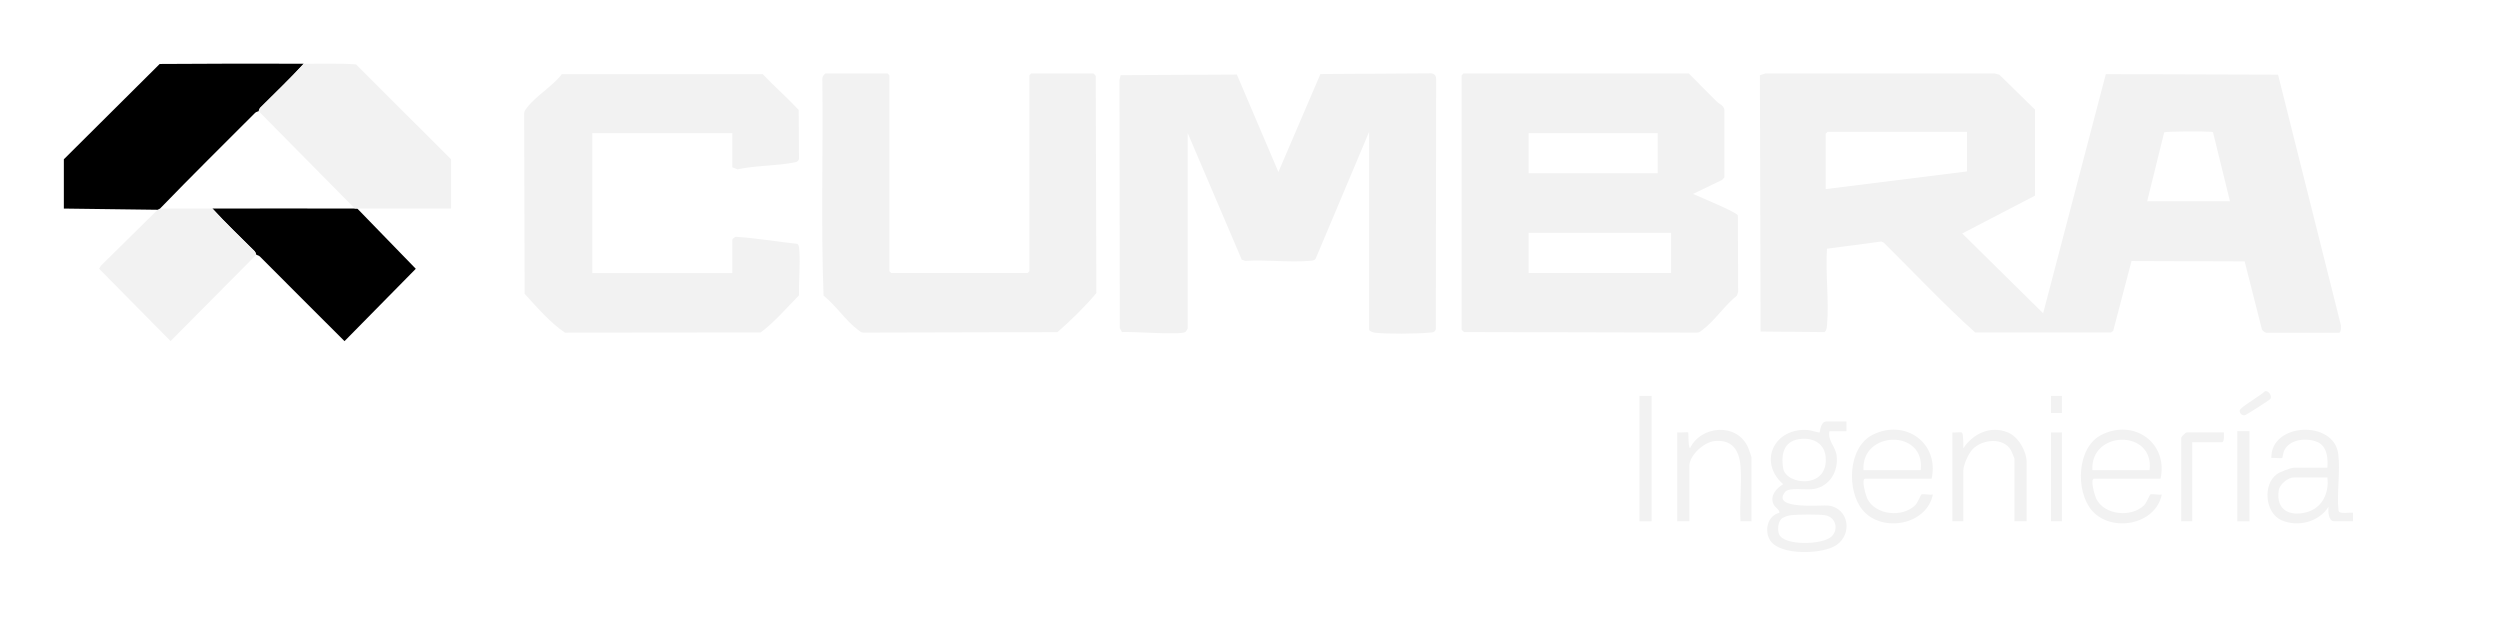
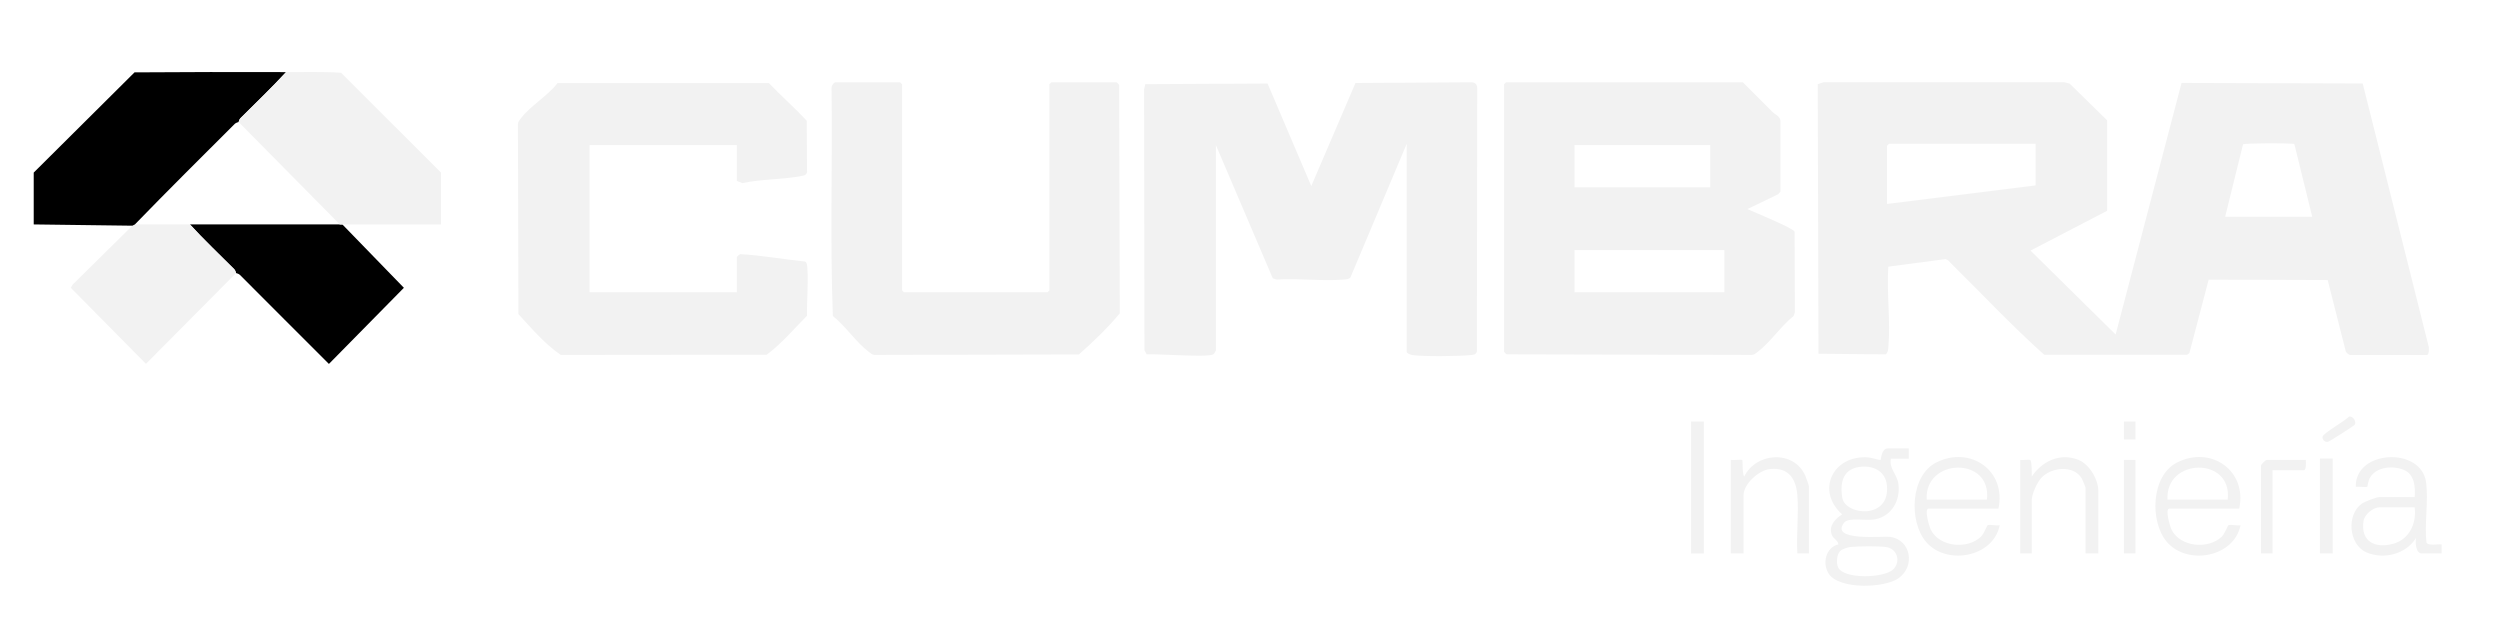
- <svg xmlns="http://www.w3.org/2000/svg" id="Layer_1" data-name="Layer 1" viewBox="0 0 985.54 245.72">
+ <svg xmlns="http://www.w3.org/2000/svg" id="Layer_1" data-name="Layer 1" viewBox="0 0 2481.79 618.78">
  <defs>
    <style>
      .cls-1 {
        fill: #f2f2f2;
      }
    </style>
  </defs>
-   <rect class="cls-1" x="808.53" y="156.08" width="4.32" height="6.72" />
+   <rect class="cls-1" x="2108.49" y="418.48" width="11.44" height="17.79" />
  <g>
    <g>
-       <path class="cls-1" d="M468.21,129.46c-.05.24-.74,1.3-.96,1.44-2.08,1.26-21.14-.28-24.96,0l-.85-1.55-.13-97.78.46-1.94,45.82-.24,16.38,38.42,16.56-38.62,42.99-.27c1.53-.12,2.63.55,2.63,2.16l-.12,98.74c-.46,1.29-1.37,1.21-2.52,1.32-4.57.45-17.26.59-21.65,0-.63-.09-2.14-.61-2.14-1.22V51.99l-21.09,50.04c-.5.77-1.83.76-2.65.82-8,.67-16.9-.56-25,0l-1.45-.47-21.32-49.93v76.99Z" />
+       <path class="cls-1" d="M1207.02,347.96c-.13.63-1.95,3.45-2.54,3.81-5.51,3.33-56-.74-66.13.02l-2.24-4.11-.36-259,1.22-5.13,121.37-.63,43.39,101.78,43.87-102.3,113.87-.7c4.04-.33,6.96,1.46,6.98,5.73l-.31,261.56c-1.21,3.43-3.64,3.21-6.66,3.51-12.11,1.2-45.72,1.55-57.35-.01-1.68-.23-5.66-1.63-5.66-3.24v-206.48l-55.85,132.56c-1.33,2.03-4.86,2-7.03,2.19-21.18,1.79-44.77-1.49-66.23.01l-3.85-1.24-56.48-132.25v203.94Z" />
      <g>
-         <path class="cls-1" d="M288.69,65.9v-13.43h-55.2v55.17h55.2v-13.19c0-.19.94-.99,1.3-1.1,8.08.45,16.18,1.96,24.27,2.78.76.29.8,1.88.85,2.62.41,5.67-.27,11.94-.12,17.67-4.91,4.95-9.56,10.48-15.12,14.63l-77.16.08c-5.94-4.01-11.04-10.03-15.89-15.3l-.19-71.23c.04-.95.65-1.5,1.16-2.2,3.32-4.47,10.16-8.49,13.7-13.17h79.18c4.6,4.84,9.7,9.28,14.19,14.12l.12,19.36c-.27.81-.8,1.11-1.6,1.28-7.11,1.45-15.44,1.19-22.65,2.77l-2.05-.83Z" />
-         <path class="cls-1" d="M325.41,28.96h24.48c.05,0,.72.67.72.72v77.23c0,.05.67.72.72.72h53.76c.05,0,.72-.67.72-.72V29.68c0-.05.67-.72.72-.72h24.48c.08,0,.85.74.95.97l.24,85.61c-4.55,5.44-9.95,10.68-15.32,15.39l-76.56.19c-.95-.04-1.5-.65-2.2-1.16-4.55-3.38-8.84-9.79-13.46-13.42-1.07-28.18-.12-56.67-.48-84.96-.12-1.17.31-1.95,1.23-2.61Z" />
+         <path class="cls-1" d="M731.5,179.6v-35.58h-146.22v146.13h146.22v-34.94c0-.49,2.48-2.61,3.45-2.92,21.41,1.2,42.86,5.19,64.28,7.37,2.02.77,2.12,4.98,2.26,6.93,1.1,15.03-.7,31.62-.32,46.81-13,13.11-25.33,27.77-40.06,38.75l-204.38.21c-15.72-10.62-29.25-26.58-42.09-40.53l-.49-188.69c.1-2.53,1.72-3.98,3.08-5.82,8.8-11.84,26.92-22.49,36.29-34.89h209.74c12.18,12.81,25.69,24.59,37.6,37.39l.31,51.27c-.71,2.14-2.11,2.95-4.24,3.38-18.83,3.83-40.89,3.16-59.99,7.33l-5.44-2.19Z" />
+         <path class="cls-1" d="M828.76,81.76h64.84c.13,0,1.91,1.77,1.91,1.91v204.58c0,.13,1.77,1.91,1.91,1.91h142.4c.13,0,1.91-1.77,1.91-1.91V83.67c0-.13,1.77-1.91,1.91-1.91h64.84c.22,0,2.24,1.96,2.52,2.56l.63,226.77c-12.06,14.4-26.36,28.28-40.59,40.76l-202.79.49c-2.53-.1-3.98-1.71-5.82-3.08-12.06-8.96-23.41-25.92-35.64-35.53-2.84-74.65-.31-150.1-1.28-225.05-.31-3.09.83-5.15,3.25-6.91Z" />
      </g>
    </g>
    <g>
-       <path d="M139.89,82.21c.32,0,.64,0,.96,0l23.06,23.75-28.1,28.53c-11.15-11.08-22.23-22.25-33.35-33.36-.51-.51-1.36-.6-1.45-.69s-.17-.94-.69-1.45c-5.56-5.56-11.28-10.98-16.59-16.78,18.71-.08,37.45.02,56.16,0Z" />
-       <path class="cls-1" d="M83.73,82.21c5.31,5.8,11.03,11.22,16.59,16.78.51.51.6,1.36.69,1.45l-33.77,34.02-28.16-28.51.72-1.22,22.34-22.04.96-.48c6.87-.02,13.77.03,20.64,0Z" />
+       <path d="M337.34,222.8c.85,0,1.7,0,2.54,0l61.07,62.9-74.43,75.58c-29.55-29.36-58.88-58.93-88.34-88.38-1.36-1.36-3.61-1.58-3.84-1.82s-.46-2.48-1.82-3.84c-14.73-14.73-29.88-29.09-43.95-44.44,49.57-.21,99.19.05,148.76,0Z" />
+       <path class="cls-1" d="M188.58,222.8c14.07,15.36,29.22,29.72,43.95,44.44,1.36,1.36,1.58,3.61,1.82,3.84l-89.46,90.12-74.6-75.51,1.9-3.24,59.18-58.39,2.54-1.27c18.21-.06,36.47.08,54.67,0Z" />
      <g>
-         <path d="M119.73,25.13c-5.47,5.96-11.35,11.54-17.07,17.26-.51.51-.6,1.36-.69,1.45s-.94.17-1.45.69c-12.52,12.52-25.11,24.98-37.43,37.69l-.96.48-36.96-.48v-19.43L62.95,25.22c18.92-.11,37.86-.19,56.78-.1Z" />
-         <path class="cls-1" d="M119.73,25.13c6.87.03,13.77-.23,20.63.25l37.45,37.41v19.43c-12.31,0-24.65-.01-36.96,0-.32,0-.64,0-.96,0l-37.92-38.38c.09-.09.17-.94.69-1.45,5.72-5.72,11.6-11.3,17.07-17.26Z" />
+         <path d="M283.94,71.59c-14.5,15.78-30.07,30.56-45.23,45.71-1.36,1.36-1.58,3.61-1.82,3.84s-2.48.46-3.84,1.82c-33.17,33.15-66.5,66.18-99.14,99.83l-2.54,1.27-97.9-1.27v-51.46l100.07-99.49c50.12-.3,100.29-.49,150.41-.26Z" />
+         <path class="cls-1" d="M283.94,71.59c18.19.08,36.48-.62,54.65.66l99.2,99.09v51.46c-32.62.02-65.29-.03-97.9,0-.85,0-1.7,0-2.54,0l-100.45-101.65c.24-.24.46-2.48,1.82-3.84,15.16-15.15,30.73-29.93,45.23-45.71Z" />
      </g>
    </g>
    <g>
-       <path class="cls-1" d="M893.25,131.14c-.46-.1-1.36-.79-1.57-1.3l-6.8-26.79-44.6-.15-7.23,27.55-.84.6h-53.57c-12.56-11.25-24.08-23.61-36.08-35.44l-.94-.4-21.4,2.84c-.65,9.67.88,20.47.03,30.01-.1,1.07-.11,2.09-.98,2.86l-25.22-.23-.27-101.03,2.18-.7h90.3s1.92.48,1.92.48l14.06,13.78v33.9s-28.7,14.92-28.7,14.92l31.9,31.46,24.71-94.28,67.89.21,24.65,98.27c.3.66.26,3.48-.6,3.48h-28.8ZM775.41,51.99h-54.96c-.05,0-.72.67-.72.72v21.83l55.68-6.96v-15.59ZM846.45,79.33h32.64l-6.58-26.75c-.08-.65-.32-.57-.84-.62-1.96-.21-17.75-.26-18.52.25l-6.7,27.12Z" />
-       <path class="cls-1" d="M665.73,28.96c3.68,3.68,7.37,7.34,11.03,11.05,1.1,1.12,2.62,1.4,3.03,3.21v26.67s-.88,1.02-.88,1.02l-11.49,5.54c2.32,1.09,17.22,7.15,17.68,8.48l.1,30.17-.48,1.44c-4.62,3.63-8.9,10.03-13.46,13.42-.69.51-1.24,1.12-2.2,1.16l-91.89-.22c-.23-.11-.97-.87-.97-.95V29.68c0-.05.67-.72.72-.72h88.8ZM602.61,52.47v15.83h50.88v-15.83h-50.88ZM658.77,91.8h-56.16v15.83h56.16v-15.83Z" />
+       <path class="cls-1" d="M2332.9,352.41c-1.23-.26-3.59-2.1-4.17-3.46l-18-70.95-118.15-.4-19.16,72.98-2.23,1.58-141.9-.02c-33.27-29.79-63.79-62.51-95.58-93.87l-2.48-1.06-56.68,7.52c-1.73,25.62,2.32,54.22.07,79.48-.25,2.82-.3,5.53-2.59,7.58l-66.8-.62-.73-267.63,5.77-1.86h239.19s5.08,1.27,5.08,1.27l37.23,36.49v89.81s-76.03,39.51-76.03,39.51l84.49,83.32,65.44-249.75,179.83.55,65.28,260.31c.79,1.75.68,9.21-1.58,9.21h-76.29ZM2020.76,142.75h-145.58c-.13,0-1.91,1.77-1.91,1.91v57.81l147.49-18.42v-41.3ZM2208.93,215.18h86.46l-17.43-70.86c-.21-1.73-.85-1.5-2.23-1.65-5.18-.56-47.01-.69-49.05.67l-17.75,71.84Z" />
+       <path class="cls-1" d="M1730.23,81.76c9.74,9.75,19.53,19.45,29.21,29.26,2.92,2.96,6.95,3.71,8.03,8.5l.03,70.64-2.37,2.71-30.43,14.67c6.13,2.89,45.62,18.93,46.83,22.46l.27,79.92-1.27,3.81c-12.23,9.61-23.58,26.58-35.64,35.53-1.84,1.36-3.29,2.97-5.82,3.08l-243.39-.58c-.6-.28-2.56-2.3-2.56-2.52V83.67c0-.13,1.77-1.91,1.91-1.91h235.22ZM1563.03,144.02v41.93h134.77v-41.93h-134.77ZM1711.79,248.22h-148.76v41.93h148.76v-41.93Z" />
    </g>
  </g>
  <g>
-     <path class="cls-1" d="M727.89,166.16v3.84h-6.72c-.69,3.97,2.46,5.82,2.88,9.83.63,5.97-2.62,11.64-8.71,12.89-3.37.69-10.01-.89-11.68,1.27-5.52,7.14,14.71,4.97,17.23,5.32,7.86,1.08,9.52,11.06,3.13,15.52-5.36,3.74-22.17,4.26-26.11-1.67-2.55-3.83-1.16-9.9,3.58-11.02-.06-1.51-1.8-1.98-2.43-3.56-1.33-3.32,1.26-6.07,3.87-7.71-9.97-8.82-3.5-22.37,9.84-21.34.91.07,4.41,1.12,4.56.95.18-.2.32-4.32,2.64-4.32h7.92ZM710.51,172.98c-7.01.38-8.54,5.42-7.56,11.62,1.06,6.72,18.16,8.41,16.72-4.72-.53-4.85-4.48-7.15-9.16-6.9ZM702.12,204.68c-1.23,1.33-1.46,4.3-.75,5.97,1.98,4.62,17.33,4.17,20.72.8,2.87-2.85,1.52-7.69-2.63-8.33-2.64-.41-10.66-.34-13.41-.03-1.15.13-3.17.76-3.93,1.59Z" />
-     <path class="cls-1" d="M917.49,184.39c.29-3.71-.07-8.52-3.99-10.16s-10.23-1.28-12.73,2.8c-.75,1.22-.93,3.37-1.06,3.5-.24.24-3.5-.12-4.3.02-.35-13.91,24.59-15.15,26.36-1.64.91,6.91-.65,15.36.11,22.44.48,1.46,4.39.55,5.7.78v3.36h-7.44c-2.27,0-2.45-4.12-2.16-5.76-3.78,6.03-12.06,8.19-18.56,5.36s-7.54-14.15-1.75-18.24c1.09-.77,5.48-2.48,6.64-2.48h13.2ZM917.49,188.22h-13.2c-2.31,0-5.59,2.64-5.97,5.07-1.2,7.71,4.26,10.46,11.03,8.62,6.14-1.66,8.9-7.66,8.14-13.69Z" />
-     <path class="cls-1" d="M761.49,188.7h-26.16c-1.78,0,.25,6.76.78,7.86,3.21,6.59,13.86,7.53,18.85,2.65,1.11-1.09,2.26-4.23,2.5-4.3,1.06-.29,3.25.27,4.51.03-2.43,12.1-20.02,15.15-27.6,6.24-6.49-7.63-5.95-24.83,3.83-29.76,12.77-6.44,26.35,3.11,23.29,17.28ZM757.17,185.34c1.95-16.28-23.49-15.71-22.56,0h22.56Z" />
-     <path class="cls-1" d="M851.73,188.7h-26.16c-1.78,0,.25,6.76.78,7.86,3.21,6.59,13.86,7.53,18.85,2.65,1.11-1.09,2.26-4.23,2.5-4.3,1.06-.29,3.25.27,4.51.03-2.43,12.1-20.02,15.15-27.6,6.24-6.49-7.63-5.95-24.83,3.83-29.76,12.78-6.44,26.33,3.11,23.29,17.28ZM847.41,185.34c1.89-16.23-23.45-15.76-22.56,0h22.56Z" />
-     <path class="cls-1" d="M690.45,205.49h-4.32c-.43-7.08.59-14.82,0-21.82-.53-6.29-3.35-10.49-10.26-9.79-4.16.43-9.89,5.59-9.89,9.78v21.83h-4.8v-35.02c.76.13,4.15-.18,4.32,0,.22.22-.08,5.32.72,6.24,4.35-9.05,18.55-10.16,22.89-.34.25.57,1.35,3.63,1.35,3.93v25.18Z" />
-     <path class="cls-1" d="M798.93,205.49h-4.8v-24.7c0-.18-1.18-2.96-1.42-3.38-3.02-5.16-11.45-4.25-15.15-.23-1.61,1.75-3.59,6.09-3.59,8.41v19.91h-4.32v-35.02c.81.16,3.41-.27,3.79.05.59.51.55,5.12.54,6.18,3.83-5.77,10.7-9.04,17.53-6.25,4.16,1.7,7.42,7.38,7.42,11.77v23.27Z" />
-     <rect class="cls-1" x="646.29" y="156.08" width="4.8" height="49.43" />
-     <path class="cls-1" d="M876.69,170.47c.04.78.21,3.84-.72,3.84h-11.76v31.18h-4.32v-32.86c0-.48,1.68-2.16,2.16-2.16h14.64Z" />
-     <rect class="cls-1" x="881.97" y="169.96" width="4.8" height="35.54" />
-     <rect class="cls-1" x="808.53" y="170.47" width="4.32" height="35.02" />
-     <path class="cls-1" d="M892.87,154.22c1.39-.37,3,1.91,2.1,3.08-.36.47-9.42,6.26-10,6.39-1.15.24-2.28-.92-2-2,.33-1.25,8.53-5.94,9.89-7.46Z" />
+     <path class="cls-1" d="M1894.88,445.17v10.17h-17.8c-1.83,10.5,6.52,15.41,7.63,26.04,1.66,15.81-6.93,30.82-23.08,34.13-8.93,1.83-26.51-2.37-30.94,3.37-14.62,18.91,38.96,13.16,45.64,14.08,20.81,2.86,25.23,29.29,8.3,41.1-14.19,9.9-58.72,11.27-69.15-4.43-6.74-10.15-3.08-26.22,9.47-29.18-.16-4-4.77-5.24-6.45-9.43-3.53-8.8,3.34-16.08,10.24-20.42-26.4-23.36-9.26-59.27,26.07-56.52,2.42.19,11.67,2.97,12.09,2.52.48-.52.84-11.44,7-11.44h20.98ZM1848.86,463.24c-18.56,1-22.62,14.36-20.02,30.77,2.81,17.8,48.1,22.26,44.28-12.5-1.41-12.84-11.88-18.94-24.26-18.28ZM1826.62,547.21c-3.27,3.53-3.87,11.4-1.98,15.81,5.25,12.23,45.9,11.04,54.89,2.13,7.61-7.55,4.03-20.36-6.98-22.06-6.98-1.08-28.25-.91-35.52-.08-3.04.35-8.39,2.02-10.41,4.2Z" />
+     <path class="cls-1" d="M2397.11,493.45c.77-9.83-.18-22.58-10.57-26.9-10.84-4.52-27.09-3.4-33.71,7.42-1.98,3.24-2.47,8.92-2.81,9.26-.64.63-9.28-.32-11.4.06-.93-36.86,65.13-40.13,69.83-4.34,2.4,18.29-1.71,40.68.29,59.44,1.27,3.88,11.63,1.45,15.09,2.08v8.9h-19.71c-6.01,0-6.49-10.92-5.73-15.25-10.01,15.98-31.95,21.68-49.17,14.21-17.81-7.72-19.96-37.48-4.64-48.31,2.89-2.04,14.5-6.56,17.59-6.56h34.97ZM2397.11,503.62h-34.97c-6.11,0-14.8,6.98-15.81,13.42-3.19,20.42,11.29,27.7,29.21,22.85,16.27-4.41,23.57-20.3,21.56-36.27Z" />
+     <path class="cls-1" d="M1983.88,504.89h-69.29c-4.73,0,.66,17.92,2.07,20.81,8.51,17.46,36.7,19.94,49.93,7.01,2.95-2.88,5.99-11.21,6.63-11.38,2.82-.78,8.6.7,11.93.09-6.42,32.05-53.04,40.12-73.12,16.52-17.2-20.22-15.75-65.78,10.15-78.83,33.83-17.05,69.8,8.24,61.7,45.78ZM1972.44,495.99c5.16-43.11-62.23-41.62-59.76,0h59.76Z" />
+     <path class="cls-1" d="M2222.92,504.89h-69.29c-4.73,0,.66,17.92,2.07,20.81,8.51,17.46,36.7,19.94,49.93,7.01,2.95-2.88,5.99-11.21,6.63-11.38,2.82-.78,8.6.7,11.93.09-6.42,32.05-53.04,40.12-73.12,16.52-17.2-20.22-15.75-65.78,10.15-78.83,33.86-17.06,69.76,8.24,61.7,45.78ZM2211.47,495.99c5-42.98-62.12-41.74-59.76,0h59.76Z" />
+     <path class="cls-1" d="M1795.71,549.36h-11.45c-1.13-18.75,1.55-39.25-.01-57.8-1.41-16.66-8.88-27.8-27.18-25.93-11.03,1.13-26.2,14.8-26.2,25.91v57.81h-12.71v-92.76c2.02.34,10.99-.47,11.45,0,.59.59-.21,14.1,1.9,16.54,11.52-23.97,49.14-26.92,60.64-.89.67,1.52,3.57,9.61,3.57,10.41v66.71Z" />
+     <path class="cls-1" d="M2083.06,549.36h-12.71v-65.44c0-.49-3.11-7.83-3.77-8.94-8.01-13.66-30.34-11.25-40.13-.61-4.27,4.64-9.51,16.14-9.51,22.26v52.73h-11.44v-92.76c2.15.43,9.03-.72,10.04.14,1.58,1.34,1.46,13.57,1.42,16.38,10.14-15.29,28.35-23.95,46.44-16.57,11.01,4.49,19.66,19.56,19.66,31.18v61.63Z" />
+     <rect class="cls-1" x="1678.73" y="418.48" width="12.71" height="130.94" />
+     <path class="cls-1" d="M2289.03,456.6c.11,2.06.55,10.17-1.91,10.17h-31.15v82.59h-11.44v-87.04c0-1.28,4.44-5.72,5.72-5.72h38.78Z" />
+     <rect class="cls-1" x="2303.02" y="455.23" width="12.71" height="94.13" />
+     <rect class="cls-1" x="2108.49" y="456.6" width="11.44" height="92.76" />
+     <path class="cls-1" d="M2331.89,413.55c3.68-.98,7.95,5.05,5.57,8.16-.95,1.25-24.95,16.59-26.49,16.92-3.04.64-6.05-2.44-5.29-5.3.88-3.32,22.59-15.72,26.21-19.77Z" />
  </g>
</svg>
